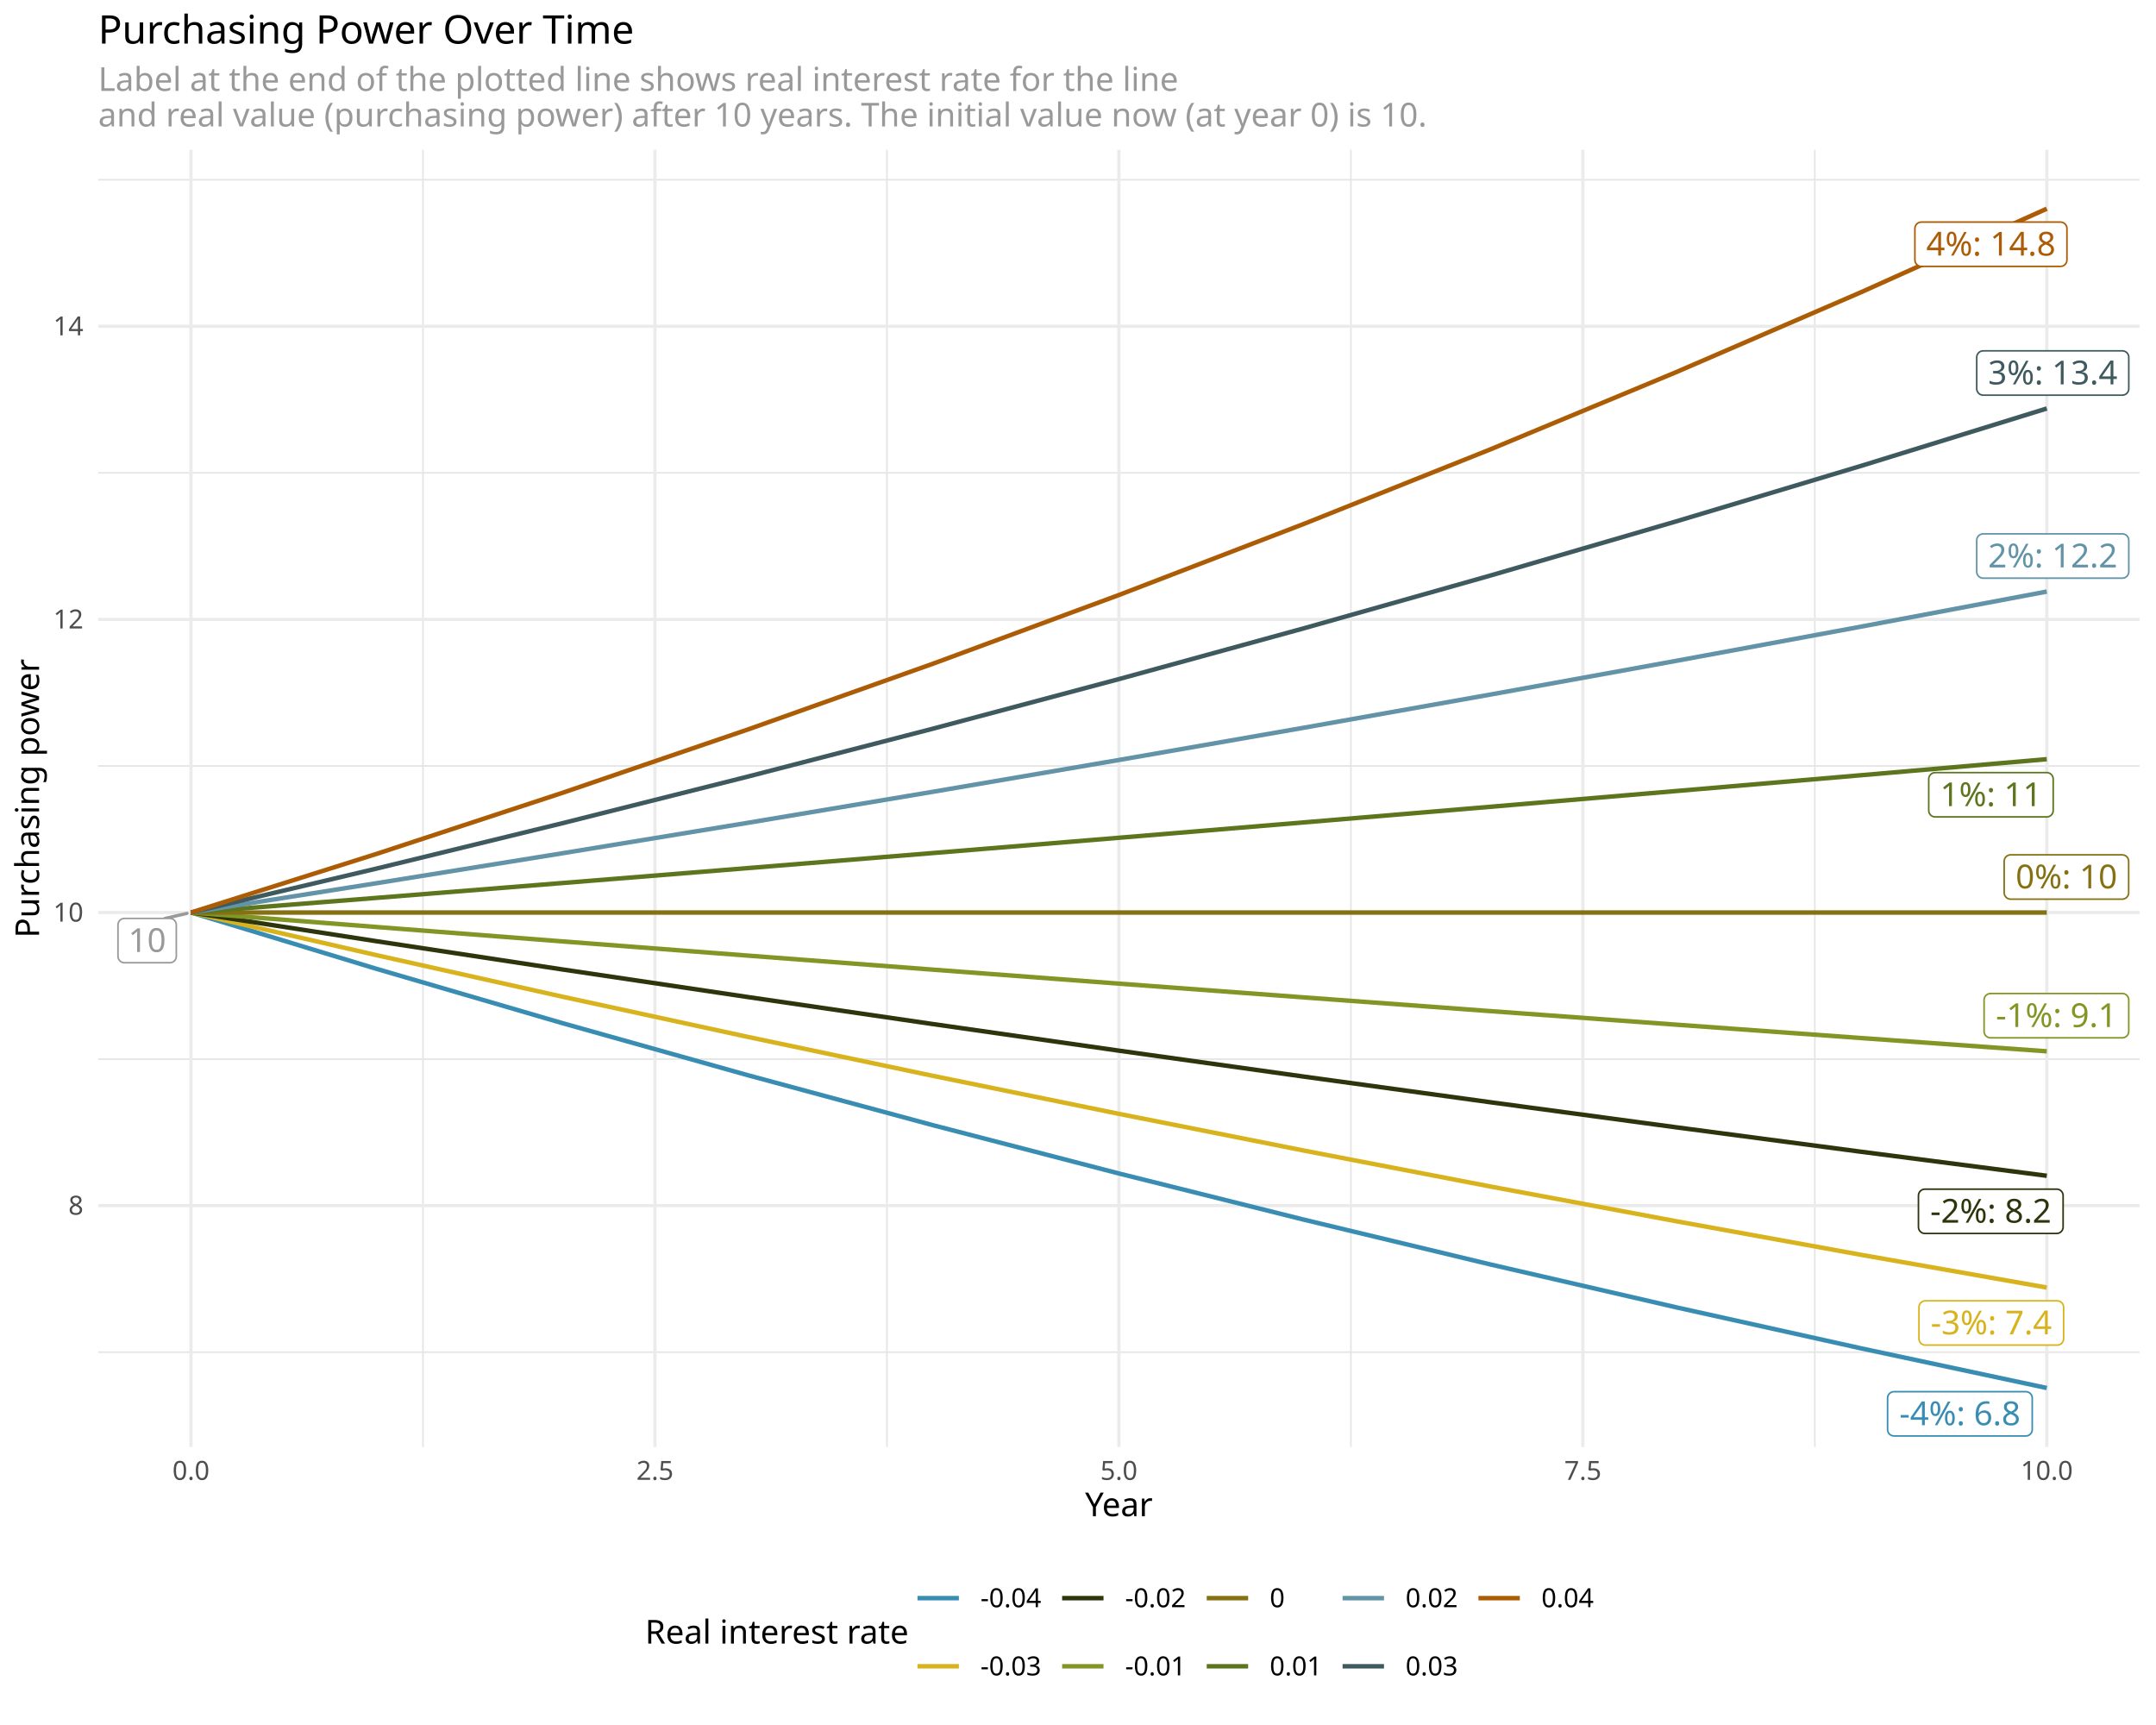
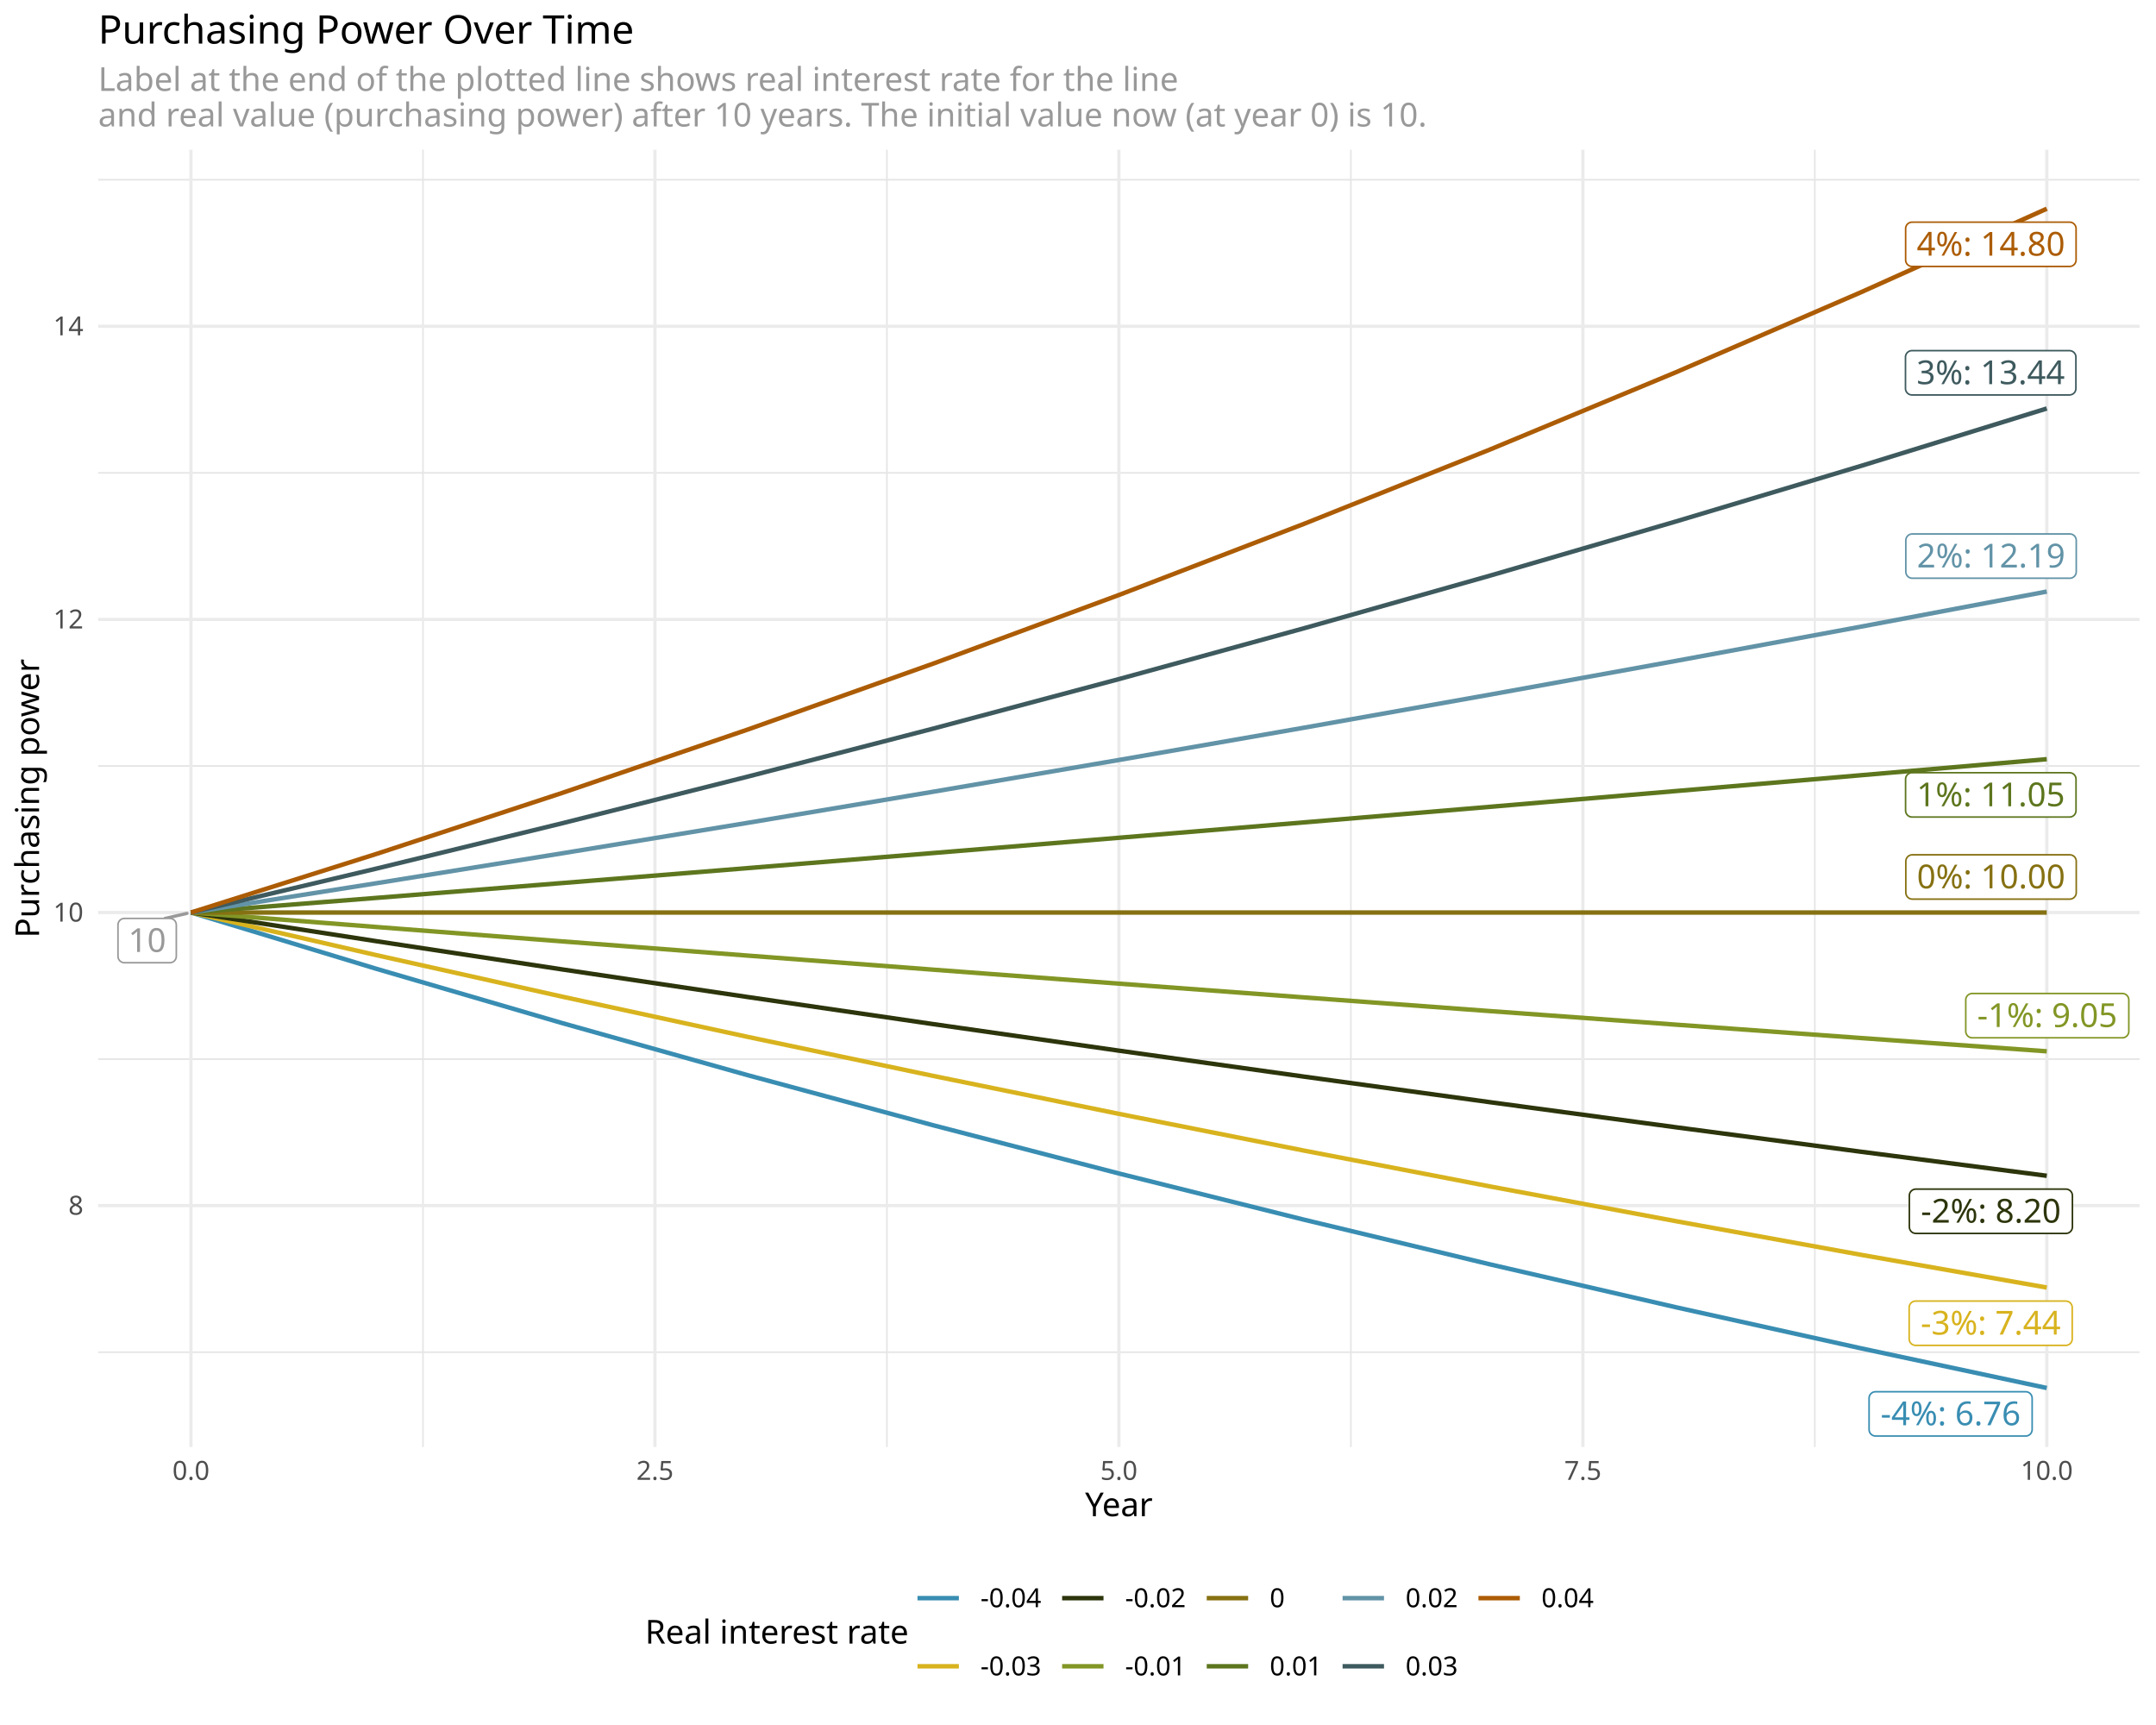
<svg xmlns="http://www.w3.org/2000/svg" class="svglite" data-engine-version="2.0" width="720.00pt" height="576.00pt" viewBox="0 0 720.00 576.00">
  <defs>
    <style type="text/css">
    .svglite line, .svglite polyline, .svglite polygon, .svglite path, .svglite rect, .svglite circle {
      fill: none;
      stroke: #000000;
      stroke-linecap: round;
      stroke-linejoin: round;
      stroke-miterlimit: 10.00;
    }
  </style>
  </defs>
  <rect width="100%" height="100%" style="stroke: none; fill: #FFFFFF;" />
  <defs>
    <clipPath id="cpMC4wMHw3MjAuMDB8MC4wMHw1NzYuMDA=">
      <rect x="0.00" y="0.00" width="720.00" height="576.00" />
    </clipPath>
  </defs>
  <g clip-path="url(#cpMC4wMHw3MjAuMDB8MC4wMHw1NzYuMDA=)">
</g>
  <defs>
    <clipPath id="cpMzIuNzl8NzE0LjUyfDUwLjAwfDQ4My4xNg==">
      <rect x="32.79" y="50.00" width="681.73" height="433.16" />
    </clipPath>
  </defs>
  <g clip-path="url(#cpMzIuNzl8NzE0LjUyfDUwLjAwfDQ4My4xNg==)">
    <polyline points="32.79,451.51 714.52,451.51 " style="stroke-width: 0.53; stroke: #E5E5E5; stroke-linecap: butt;" />
    <polyline points="32.79,353.64 714.52,353.64 " style="stroke-width: 0.53; stroke: #E5E5E5; stroke-linecap: butt;" />
    <polyline points="32.79,255.76 714.52,255.76 " style="stroke-width: 0.53; stroke: #E5E5E5; stroke-linecap: butt;" />
    <polyline points="32.79,157.89 714.52,157.89 " style="stroke-width: 0.53; stroke: #E5E5E5; stroke-linecap: butt;" />
    <polyline points="32.79,60.02 714.52,60.02 " style="stroke-width: 0.53; stroke: #E5E5E5; stroke-linecap: butt;" />
    <polyline points="141.25,483.16 141.25,50.00 " style="stroke-width: 0.53; stroke: #E5E5E5; stroke-linecap: butt;" />
    <polyline points="296.19,483.16 296.19,50.00 " style="stroke-width: 0.53; stroke: #E5E5E5; stroke-linecap: butt;" />
    <polyline points="451.13,483.16 451.13,50.00 " style="stroke-width: 0.53; stroke: #E5E5E5; stroke-linecap: butt;" />
    <polyline points="606.06,483.16 606.06,50.00 " style="stroke-width: 0.53; stroke: #E5E5E5; stroke-linecap: butt;" />
    <polyline points="32.79,402.57 714.52,402.57 " style="stroke-width: 1.07; stroke: #EBEBEB; stroke-linecap: butt;" />
    <polyline points="32.79,304.70 714.52,304.70 " style="stroke-width: 1.07; stroke: #EBEBEB; stroke-linecap: butt;" />
    <polyline points="32.79,206.83 714.52,206.83 " style="stroke-width: 1.07; stroke: #EBEBEB; stroke-linecap: butt;" />
    <polyline points="32.79,108.95 714.52,108.95 " style="stroke-width: 1.07; stroke: #EBEBEB; stroke-linecap: butt;" />
    <polyline points="63.78,483.16 63.78,50.00 " style="stroke-width: 1.07; stroke: #EBEBEB; stroke-linecap: butt;" />
    <polyline points="218.72,483.16 218.72,50.00 " style="stroke-width: 1.07; stroke: #EBEBEB; stroke-linecap: butt;" />
    <polyline points="373.66,483.16 373.66,50.00 " style="stroke-width: 1.07; stroke: #EBEBEB; stroke-linecap: butt;" />
    <polyline points="528.60,483.16 528.60,50.00 " style="stroke-width: 1.07; stroke: #EBEBEB; stroke-linecap: butt;" />
    <polyline points="683.53,483.16 683.53,50.00 " style="stroke-width: 1.07; stroke: #EBEBEB; stroke-linecap: butt;" />
    <polyline points="63.78,304.70 125.76,323.52 187.73,341.62 249.71,359.02 311.68,375.75 373.66,391.84 435.63,407.31 497.61,422.19 559.58,436.49 621.56,450.24 683.53,463.47 " style="stroke-width: 1.49; stroke: #398DB2; stroke-linecap: butt;" />
    <polyline points="63.78,304.70 125.76,318.95 187.73,332.79 249.71,346.23 311.68,359.27 373.66,371.93 435.63,384.23 497.61,396.17 559.58,407.75 621.56,419.01 683.53,429.93 " style="stroke-width: 1.49; stroke: #D8B31E; stroke-linecap: butt;" />
    <polyline points="63.78,304.70 125.76,314.29 187.73,323.70 249.71,332.92 311.68,341.97 373.66,350.83 435.63,359.52 497.61,368.04 559.58,376.40 621.56,384.59 683.53,392.61 " style="stroke-width: 1.49; stroke: #2C350B; stroke-linecap: butt;" />
    <polyline points="63.78,304.70 125.76,309.54 187.73,314.34 249.71,319.09 311.68,323.79 373.66,328.45 435.63,333.06 497.61,337.62 559.58,342.14 621.56,346.62 683.53,351.05 " style="stroke-width: 1.49; stroke: #829625; stroke-linecap: butt;" />
    <polyline points="63.78,304.70 125.76,304.70 187.73,304.70 249.71,304.70 311.68,304.70 373.66,304.70 435.63,304.70 497.61,304.70 559.58,304.70 621.56,304.70 683.53,304.70 " style="stroke-width: 1.49; stroke: #867112; stroke-linecap: butt;" />
    <polyline points="63.78,304.70 125.76,299.81 187.73,294.86 249.71,289.87 311.68,284.83 373.66,279.74 435.63,274.59 497.61,269.40 559.58,264.15 621.56,258.85 683.53,253.50 " style="stroke-width: 1.49; stroke: #5D761E; stroke-linecap: butt;" />
    <polyline points="63.78,304.70 125.76,294.91 187.73,284.93 249.71,274.75 311.68,264.36 373.66,253.77 435.63,242.96 497.61,231.94 559.58,220.70 621.56,209.23 683.53,197.53 " style="stroke-width: 1.49; stroke: #6293A7; stroke-linecap: butt;" />
    <polyline points="63.78,304.70 125.76,290.02 187.73,274.90 249.71,259.32 311.68,243.28 373.66,226.76 435.63,209.74 497.61,192.21 559.58,174.15 621.56,155.55 683.53,136.40 " style="stroke-width: 1.49; stroke: #3E5A5E; stroke-linecap: butt;" />
    <polyline points="63.78,304.70 125.76,285.12 187.73,264.77 249.71,243.60 311.68,221.58 373.66,198.68 435.63,174.86 497.61,150.09 559.58,124.34 621.56,97.55 683.53,69.69 " style="stroke-width: 1.49; stroke: #AC5C05; stroke-linecap: butt;" />
-     <polygon points="641.64,88.95 688.10,88.95 688.01,88.95 688.36,88.94 688.70,88.87 689.03,88.74 689.33,88.57 689.60,88.35 689.83,88.09 690.01,87.80 690.15,87.48 690.23,87.14 690.26,86.79 690.26,86.79 690.26,76.31 690.26,76.31 690.23,75.97 690.15,75.63 690.01,75.31 689.83,75.02 689.60,74.76 689.33,74.54 689.03,74.36 688.70,74.24 688.36,74.17 688.10,74.15 641.64,74.15 641.90,74.17 641.55,74.16 641.21,74.20 640.88,74.29 640.56,74.44 640.28,74.64 640.03,74.88 639.82,75.16 639.65,75.47 639.54,75.80 639.49,76.14 639.48,76.31 639.48,86.79 639.49,86.62 639.49,86.97 639.54,87.31 639.65,87.64 639.82,87.95 640.03,88.22 640.28,88.46 640.56,88.66 640.88,88.81 641.21,88.91 641.55,88.95 " style="stroke-width: 0.53; stroke: #AC5C05; fill: #FFFFFF;" />
-     <text x="664.87" y="85.35" text-anchor="middle" style="font-size: 11.04px; fill: #AC5C05; font-family: sans;" textLength="43.58px" lengthAdjust="spacingAndGlyphs">4%: 14.8</text>
-     <polygon points="662.29,131.95 708.75,131.95 708.66,131.95 709.01,131.93 709.35,131.86 709.68,131.74 709.98,131.57 710.25,131.35 710.48,131.09 710.66,130.79 710.80,130.47 710.88,130.14 710.91,129.79 710.91,129.79 710.91,119.31 710.91,119.31 710.88,118.97 710.80,118.63 710.66,118.31 710.48,118.01 710.25,117.75 709.98,117.53 709.68,117.36 709.35,117.24 709.01,117.17 708.75,117.15 662.29,117.15 662.55,117.17 662.20,117.15 661.86,117.20 661.53,117.29 661.21,117.44 660.93,117.64 660.67,117.88 660.47,118.16 660.30,118.47 660.19,118.80 660.14,119.14 660.13,119.31 660.13,129.79 660.14,129.62 660.14,129.96 660.19,130.31 660.30,130.64 660.47,130.94 660.67,131.22 660.93,131.46 661.21,131.66 661.53,131.81 661.86,131.91 662.20,131.95 " style="stroke-width: 0.53; stroke: #3E5A5E; fill: #FFFFFF;" />
-     <text x="685.52" y="128.35" text-anchor="middle" style="font-size: 11.04px; fill: #3E5A5E; font-family: sans;" textLength="43.58px" lengthAdjust="spacingAndGlyphs">3%: 13.4</text>
-     <polygon points="662.29,193.06 708.75,193.06 708.66,193.05 709.01,193.04 709.35,192.97 709.68,192.85 709.98,192.67 710.25,192.45 710.48,192.19 710.66,191.90 710.80,191.58 710.88,191.24 710.91,190.90 710.91,190.90 710.91,180.42 710.91,180.42 710.88,180.07 710.80,179.74 710.66,179.42 710.48,179.12 710.25,178.86 709.98,178.64 709.68,178.47 709.35,178.34 709.01,178.27 708.75,178.26 662.29,178.26 662.55,178.27 662.20,178.26 661.86,178.30 661.53,178.40 661.21,178.55 660.93,178.75 660.67,178.99 660.47,179.26 660.30,179.57 660.19,179.90 660.14,180.25 660.13,180.42 660.13,190.90 660.14,190.72 660.14,191.07 660.19,191.41 660.30,191.74 660.47,192.05 660.67,192.33 660.93,192.57 661.21,192.77 661.53,192.92 661.86,193.01 662.20,193.05 " style="stroke-width: 0.53; stroke: #6293A7; fill: #FFFFFF;" />
-     <text x="685.52" y="189.46" text-anchor="middle" style="font-size: 11.04px; fill: #6293A7; font-family: sans;" textLength="43.58px" lengthAdjust="spacingAndGlyphs">2%: 12.2</text>
-     <polygon points="646.26,272.78 683.51,272.78 683.42,272.78 683.77,272.76 684.11,272.69 684.44,272.57 684.74,272.40 685.01,272.18 685.24,271.92 685.42,271.62 685.56,271.30 685.64,270.96 685.67,270.62 685.67,270.62 685.67,260.14 685.67,260.14 685.64,259.79 685.56,259.46 685.42,259.14 685.24,258.84 685.01,258.58 684.74,258.36 684.44,258.19 684.11,258.07 683.77,258.00 683.51,257.98 646.26,257.98 646.52,258.00 646.17,257.98 645.83,258.02 645.49,258.12 645.18,258.27 644.89,258.47 644.64,258.71 644.44,258.99 644.27,259.29 644.16,259.62 644.11,259.97 644.10,260.14 644.10,270.62 644.11,270.44 644.11,270.79 644.16,271.14 644.27,271.47 644.44,271.77 644.64,272.05 644.89,272.29 645.18,272.49 645.49,272.64 645.83,272.73 646.17,272.78 " style="stroke-width: 0.53; stroke: #5D761E; fill: #FFFFFF;" />
-     <text x="664.89" y="269.18" text-anchor="middle" style="font-size: 11.04px; fill: #5D761E; font-family: sans;" textLength="34.37px" lengthAdjust="spacingAndGlyphs">1%: 11</text>
-     <polygon points="671.46,300.24 708.71,300.24 708.62,300.24 708.97,300.22 709.31,300.15 709.64,300.03 709.94,299.85 710.21,299.64 710.44,299.37 710.62,299.08 710.76,298.76 710.84,298.42 710.87,298.08 710.87,298.08 710.87,287.60 710.87,287.60 710.84,287.25 710.76,286.92 710.62,286.60 710.44,286.30 710.21,286.04 709.94,285.82 709.64,285.65 709.31,285.53 708.97,285.46 708.71,285.44 671.46,285.44 671.72,285.46 671.37,285.44 671.03,285.48 670.69,285.58 670.38,285.73 670.09,285.93 669.84,286.17 669.63,286.45 669.47,286.75 669.36,287.08 669.31,287.43 669.30,287.60 669.30,298.08 669.31,297.90 669.31,298.25 669.36,298.59 669.47,298.92 669.63,299.23 669.84,299.51 670.09,299.75 670.38,299.95 670.69,300.10 671.03,300.19 671.37,300.24 " style="stroke-width: 0.53; stroke: #867112; fill: #FFFFFF;" />
-     <text x="690.09" y="296.64" text-anchor="middle" style="font-size: 11.04px; fill: #867112; font-family: sans;" textLength="34.37px" lengthAdjust="spacingAndGlyphs">0%: 10</text>
-     <polygon points="664.75,346.54 708.74,346.54 708.65,346.54 709.00,346.53 709.34,346.46 709.67,346.33 709.97,346.16 710.24,345.94 710.47,345.68 710.65,345.39 710.79,345.07 710.87,344.73 710.90,344.38 710.90,344.38 710.90,333.91 710.90,333.91 710.87,333.56 710.79,333.22 710.65,332.90 710.47,332.61 710.24,332.35 709.97,332.13 709.67,331.95 709.34,331.83 709.00,331.76 708.74,331.75 664.75,331.75 665.01,331.76 664.66,331.75 664.32,331.79 663.98,331.89 663.67,332.04 663.38,332.23 663.13,332.47 662.92,332.75 662.76,333.06 662.65,333.39 662.59,333.73 662.59,333.91 662.59,344.38 662.59,344.21 662.59,344.56 662.65,344.90 662.76,345.23 662.92,345.54 663.13,345.82 663.38,346.06 663.67,346.25 663.98,346.40 664.32,346.50 664.66,346.54 " style="stroke-width: 0.53; stroke: #829625; fill: #FFFFFF;" />
-     <text x="686.74" y="342.94" text-anchor="middle" style="font-size: 11.04px; fill: #829625; font-family: sans;" textLength="41.11px" lengthAdjust="spacingAndGlyphs">-1%: 9.1</text>
-     <polygon points="642.83,411.87 686.82,411.87 686.74,411.87 687.08,411.85 687.43,411.78 687.75,411.66 688.05,411.49 688.32,411.27 688.55,411.01 688.74,410.71 688.87,410.39 688.96,410.06 688.98,409.71 688.98,409.71 688.98,399.23 688.98,399.23 688.96,398.89 688.87,398.55 688.74,398.23 688.55,397.93 688.32,397.67 688.05,397.45 687.75,397.28 687.43,397.16 687.08,397.09 686.82,397.07 642.83,397.07 643.09,397.09 642.74,397.07 642.40,397.12 642.06,397.21 641.75,397.36 641.46,397.56 641.21,397.80 641.00,398.08 640.84,398.39 640.73,398.72 640.68,399.06 640.67,399.23 640.67,409.71 640.68,409.54 640.68,409.88 640.73,410.23 640.84,410.56 641.00,410.86 641.21,411.14 641.46,411.38 641.75,411.58 642.06,411.73 642.40,411.83 642.74,411.87 " style="stroke-width: 0.53; stroke: #2C350B; fill: #FFFFFF;" />
-     <text x="664.83" y="408.27" text-anchor="middle" style="font-size: 11.04px; fill: #2C350B; font-family: sans;" textLength="41.11px" lengthAdjust="spacingAndGlyphs">-2%: 8.2</text>
-     <polygon points="643.00,449.15 686.99,449.15 686.90,449.15 687.25,449.14 687.59,449.07 687.92,448.94 688.22,448.77 688.49,448.55 688.72,448.29 688.90,448.00 689.04,447.68 689.12,447.34 689.15,446.99 689.15,446.99 689.15,436.51 689.15,436.51 689.12,436.17 689.04,435.83 688.90,435.51 688.72,435.22 688.49,434.96 688.22,434.74 687.92,434.56 687.59,434.44 687.25,434.37 686.99,434.35 643.00,434.35 643.26,434.37 642.91,434.36 642.56,434.40 642.23,434.49 641.92,434.64 641.63,434.84 641.38,435.08 641.17,435.36 641.01,435.67 640.90,436.00 640.84,436.34 640.84,436.51 640.84,446.99 640.84,446.82 640.84,447.17 640.90,447.51 641.01,447.84 641.17,448.15 641.38,448.42 641.63,448.67 641.92,448.86 642.23,449.01 642.56,449.11 642.91,449.15 " style="stroke-width: 0.53; stroke: #D8B31E; fill: #FFFFFF;" />
-     <text x="664.99" y="445.55" text-anchor="middle" style="font-size: 11.04px; fill: #D8B31E; font-family: sans;" textLength="41.11px" lengthAdjust="spacingAndGlyphs">-3%: 7.4</text>
-     <polygon points="632.52,479.49 676.51,479.49 676.43,479.49 676.77,479.48 677.12,479.41 677.44,479.28 677.74,479.11 678.01,478.89 678.24,478.63 678.43,478.34 678.56,478.02 678.65,477.68 678.67,477.33 678.67,477.33 678.67,466.86 678.67,466.86 678.65,466.51 678.56,466.17 678.43,465.85 678.24,465.56 678.01,465.30 677.74,465.08 677.44,464.90 677.12,464.78 676.77,464.71 676.51,464.70 632.52,464.70 632.78,464.71 632.43,464.70 632.09,464.74 631.75,464.84 631.44,464.98 631.15,465.18 630.90,465.42 630.69,465.70 630.53,466.01 630.42,466.34 630.37,466.68 630.36,466.86 630.36,477.33 630.37,477.16 630.37,477.51 630.42,477.85 630.53,478.18 630.69,478.49 630.90,478.77 631.15,479.01 631.44,479.20 631.75,479.35 632.09,479.45 632.43,479.49 " style="stroke-width: 0.53; stroke: #398DB2; fill: #FFFFFF;" />
-     <text x="654.52" y="475.89" text-anchor="middle" style="font-size: 11.04px; fill: #398DB2; font-family: sans;" textLength="41.11px" lengthAdjust="spacingAndGlyphs">-4%: 6.8</text>
+     <polygon points="638.55,88.97 691.15,88.97 691.06,88.97 691.41,88.96 691.75,88.89 692.07,88.77 692.37,88.59 692.64,88.37 692.87,88.11 693.06,87.82 693.19,87.50 693.28,87.16 693.31,86.81 693.31,86.81 693.31,76.34 693.31,76.34 693.28,75.99 693.19,75.65 693.06,75.33 692.87,75.04 692.64,74.78 692.37,74.56 692.07,74.38 691.75,74.26 691.41,74.19 691.15,74.18 638.55,74.18 638.81,74.19 638.46,74.18 638.12,74.22 637.78,74.32 637.47,74.47 637.18,74.66 636.93,74.90 636.72,75.18 636.56,75.49 636.45,75.82 636.39,76.16 636.39,76.34 636.39,86.81 636.39,86.64 636.39,86.99 636.45,87.33 636.56,87.66 636.72,87.97 636.93,88.25 637.18,88.49 637.47,88.68 637.78,88.83 638.12,88.93 638.46,88.97 " style="stroke-width: 0.53; stroke: #AC5C05; fill: #FFFFFF;" />
+     <text x="664.85" y="85.37" text-anchor="middle" style="font-size: 11.04px; fill: #AC5C05; font-family: sans;" textLength="49.72px" lengthAdjust="spacingAndGlyphs">4%: 14.80</text>
+     <polygon points="638.50,131.88 691.09,131.88 691.01,131.88 691.35,131.86 691.70,131.79 692.02,131.67 692.32,131.50 692.59,131.28 692.82,131.02 693.01,130.72 693.14,130.40 693.23,130.06 693.25,129.72 693.25,129.72 693.25,119.24 693.25,119.24 693.23,118.89 693.14,118.56 693.01,118.24 692.82,117.94 692.59,117.68 692.32,117.46 692.02,117.29 691.70,117.17 691.35,117.10 691.09,117.08 638.50,117.08 638.76,117.10 638.41,117.08 638.06,117.12 637.73,117.22 637.42,117.37 637.13,117.57 636.88,117.81 636.67,118.09 636.51,118.39 636.40,118.72 636.34,119.07 636.34,119.24 636.34,129.72 636.34,129.54 636.34,129.89 636.40,130.24 636.51,130.57 636.67,130.87 636.88,131.15 637.13,131.39 637.42,131.59 637.73,131.74 638.06,131.83 638.41,131.88 " style="stroke-width: 0.53; stroke: #3E5A5E; fill: #FFFFFF;" />
+     <text x="664.80" y="128.28" text-anchor="middle" style="font-size: 11.04px; fill: #3E5A5E; font-family: sans;" textLength="49.72px" lengthAdjust="spacingAndGlyphs">3%: 13.44</text>
+     <polygon points="638.61,193.08 691.21,193.08 691.12,193.08 691.47,193.07 691.81,193.00 692.14,192.87 692.44,192.70 692.71,192.48 692.94,192.22 693.12,191.93 693.26,191.61 693.34,191.27 693.37,190.92 693.37,190.92 693.37,180.45 693.37,180.45 693.34,180.10 693.26,179.76 693.12,179.44 692.94,179.15 692.71,178.89 692.44,178.67 692.14,178.49 691.81,178.37 691.47,178.30 691.21,178.29 638.61,178.29 638.87,178.30 638.53,178.29 638.18,178.33 637.85,178.43 637.53,178.57 637.25,178.77 637.00,179.01 636.79,179.29 636.63,179.60 636.52,179.93 636.46,180.27 636.45,180.45 636.45,190.92 636.46,190.75 636.46,191.10 636.52,191.44 636.63,191.77 636.79,192.08 637.00,192.36 637.25,192.60 637.53,192.79 637.85,192.94 638.18,193.04 638.53,193.08 " style="stroke-width: 0.53; stroke: #6293A7; fill: #FFFFFF;" />
+     <text x="664.91" y="189.48" text-anchor="middle" style="font-size: 11.04px; fill: #6293A7; font-family: sans;" textLength="49.72px" lengthAdjust="spacingAndGlyphs">2%: 12.19</text>
+     <polygon points="638.53,272.82 691.13,272.82 691.04,272.82 691.39,272.80 691.73,272.73 692.06,272.61 692.36,272.44 692.63,272.22 692.86,271.96 693.04,271.66 693.18,271.34 693.26,271.00 693.29,270.66 693.29,270.66 693.29,260.18 693.29,260.18 693.26,259.83 693.18,259.50 693.04,259.18 692.86,258.88 692.63,258.62 692.36,258.40 692.06,258.23 691.73,258.11 691.39,258.04 691.13,258.02 638.53,258.02 638.79,258.04 638.44,258.02 638.10,258.06 637.77,258.16 637.45,258.31 637.16,258.51 636.91,258.75 636.71,259.03 636.54,259.33 636.43,259.66 636.38,260.01 636.37,260.18 636.37,270.66 636.38,270.48 636.38,270.83 636.43,271.17 636.54,271.50 636.71,271.81 636.91,272.09 637.16,272.33 637.45,272.53 637.77,272.68 638.10,272.77 638.44,272.82 " style="stroke-width: 0.53; stroke: #5D761E; fill: #FFFFFF;" />
+     <text x="664.83" y="269.22" text-anchor="middle" style="font-size: 11.04px; fill: #5D761E; font-family: sans;" textLength="49.72px" lengthAdjust="spacingAndGlyphs">1%: 11.05</text>
+     <polygon points="638.61,300.23 691.21,300.23 691.13,300.23 691.47,300.21 691.81,300.14 692.14,300.02 692.44,299.84 692.71,299.62 692.94,299.36 693.12,299.07 693.26,298.75 693.34,298.41 693.37,298.07 693.37,298.07 693.37,287.59 693.37,287.59 693.34,287.24 693.26,286.91 693.12,286.59 692.94,286.29 692.71,286.03 692.44,285.81 692.14,285.64 691.81,285.51 691.47,285.45 691.21,285.43 638.61,285.43 638.87,285.45 638.53,285.43 638.18,285.47 637.85,285.57 637.53,285.72 637.25,285.92 637.00,286.16 636.79,286.44 636.63,286.74 636.52,287.07 636.46,287.42 636.45,287.59 636.45,298.07 636.46,297.89 636.46,298.24 636.52,298.58 636.63,298.91 636.79,299.22 637.00,299.50 637.25,299.74 637.53,299.94 637.85,300.09 638.18,300.18 638.53,300.23 " style="stroke-width: 0.53; stroke: #867112; fill: #FFFFFF;" />
+     <text x="664.91" y="296.63" text-anchor="middle" style="font-size: 11.04px; fill: #867112; font-family: sans;" textLength="49.72px" lengthAdjust="spacingAndGlyphs">0%: 10.00</text>
+     <polygon points="658.63,346.53 708.76,346.53 708.67,346.53 709.02,346.52 709.36,346.45 709.69,346.33 709.99,346.15 710.26,345.93 710.49,345.67 710.67,345.38 710.81,345.06 710.89,344.72 710.92,344.37 710.92,344.37 710.92,333.90 710.92,333.90 710.89,333.55 710.81,333.21 710.67,332.89 710.49,332.60 710.26,332.34 709.99,332.12 709.69,331.95 709.36,331.82 709.02,331.75 708.76,331.74 658.63,331.74 658.89,331.75 658.54,331.74 658.19,331.78 657.86,331.88 657.55,332.03 657.26,332.22 657.01,332.46 656.80,332.74 656.64,333.05 656.53,333.38 656.47,333.72 656.47,333.90 656.47,344.37 656.47,344.20 656.47,344.55 656.53,344.89 656.64,345.22 656.80,345.53 657.01,345.81 657.26,346.05 657.55,346.25 657.86,346.39 658.19,346.49 658.54,346.53 " style="stroke-width: 0.53; stroke: #829625; fill: #FFFFFF;" />
+     <text x="683.69" y="342.93" text-anchor="middle" style="font-size: 11.04px; fill: #829625; font-family: sans;" textLength="47.25px" lengthAdjust="spacingAndGlyphs">-1%: 9.05</text>
+     <polygon points="639.79,411.86 689.93,411.86 689.84,411.85 690.19,411.84 690.53,411.77 690.85,411.65 691.15,411.47 691.42,411.25 691.65,410.99 691.84,410.70 691.97,410.38 692.06,410.04 692.09,409.70 692.09,409.70 692.09,399.22 692.09,399.22 692.06,398.87 691.97,398.53 691.84,398.21 691.65,397.92 691.42,397.66 691.15,397.44 690.85,397.27 690.53,397.14 690.19,397.07 689.93,397.06 639.79,397.06 640.05,397.07 639.70,397.06 639.36,397.10 639.03,397.20 638.71,397.35 638.43,397.55 638.17,397.79 637.97,398.06 637.80,398.37 637.69,398.70 637.64,399.04 637.63,399.22 637.63,409.70 637.64,409.52 637.64,409.87 637.69,410.21 637.80,410.54 637.97,410.85 638.17,411.13 638.43,411.37 638.71,411.57 639.03,411.72 639.36,411.81 639.70,411.85 " style="stroke-width: 0.53; stroke: #2C350B; fill: #FFFFFF;" />
+     <text x="664.86" y="408.26" text-anchor="middle" style="font-size: 11.04px; fill: #2C350B; font-family: sans;" textLength="47.25px" lengthAdjust="spacingAndGlyphs">-2%: 8.20</text>
+     <polygon points="639.73,449.24 689.86,449.24 689.78,449.24 690.12,449.23 690.46,449.16 690.79,449.03 691.09,448.86 691.36,448.64 691.59,448.38 691.78,448.09 691.91,447.77 692.00,447.43 692.02,447.08 692.02,447.08 692.02,436.60 692.02,436.60 692.00,436.26 691.91,435.92 691.78,435.60 691.59,435.31 691.36,435.05 691.09,434.83 690.79,434.65 690.46,434.53 690.12,434.46 689.86,434.44 639.73,434.44 639.99,434.46 639.64,434.45 639.30,434.49 638.96,434.58 638.65,434.73 638.36,434.93 638.11,435.17 637.90,435.45 637.74,435.76 637.63,436.09 637.58,436.43 637.57,436.60 637.57,447.08 637.58,446.91 637.58,447.26 637.63,447.60 637.74,447.93 637.90,448.24 638.11,448.51 638.36,448.75 638.65,448.95 638.96,449.10 639.30,449.20 639.64,449.24 " style="stroke-width: 0.53; stroke: #D8B31E; fill: #FFFFFF;" />
+     <text x="664.80" y="445.64" text-anchor="middle" style="font-size: 11.04px; fill: #D8B31E; font-family: sans;" textLength="47.25px" lengthAdjust="spacingAndGlyphs">-3%: 7.44</text>
+     <polygon points="626.34,479.51 676.48,479.51 676.39,479.51 676.74,479.50 677.08,479.43 677.40,479.30 677.70,479.13 677.97,478.91 678.20,478.65 678.39,478.36 678.52,478.04 678.61,477.70 678.64,477.35 678.64,477.35 678.64,466.87 678.64,466.87 678.61,466.53 678.52,466.19 678.39,465.87 678.20,465.58 677.97,465.32 677.70,465.10 677.40,464.92 677.08,464.80 676.74,464.73 676.48,464.71 626.34,464.71 626.60,464.73 626.25,464.72 625.91,464.76 625.58,464.85 625.26,465.00 624.98,465.20 624.72,465.44 624.52,465.72 624.35,466.03 624.24,466.36 624.19,466.70 624.18,466.87 624.18,477.35 624.19,477.18 624.19,477.53 624.24,477.87 624.35,478.20 624.52,478.51 624.72,478.78 624.98,479.02 625.26,479.22 625.58,479.37 625.91,479.47 626.25,479.51 " style="stroke-width: 0.53; stroke: #398DB2; fill: #FFFFFF;" />
+     <text x="651.41" y="475.91" text-anchor="middle" style="font-size: 11.04px; fill: #398DB2; font-family: sans;" textLength="47.25px" lengthAdjust="spacingAndGlyphs">-4%: 6.76</text>
    <line x1="55.10" y1="306.67" x2="62.44" y2="305.00" style="stroke-width: 1.07; stroke: #999999;" />
    <polygon points="41.56,321.47 56.72,321.47 56.63,321.47 56.98,321.45 57.32,321.38 57.65,321.26 57.95,321.09 58.22,320.87 58.45,320.61 58.63,320.31 58.77,319.99 58.85,319.66 58.88,319.31 58.88,319.31 58.88,308.83 58.88,308.83 58.85,308.49 58.77,308.15 58.63,307.83 58.45,307.53 58.22,307.27 57.95,307.05 57.65,306.88 57.32,306.76 56.98,306.69 56.72,306.67 41.56,306.67 41.82,306.69 41.47,306.67 41.13,306.72 40.79,306.81 40.48,306.96 40.19,307.16 39.94,307.40 39.73,307.68 39.57,307.99 39.46,308.31 39.41,308.66 39.40,308.83 39.40,319.31 39.41,319.14 39.41,319.48 39.46,319.83 39.57,320.16 39.73,320.46 39.94,320.74 40.19,320.98 40.48,321.18 40.79,321.33 41.13,321.43 41.47,321.47 " style="stroke-width: 0.53; stroke: #999999; fill: #FFFFFF;" />
    <text x="49.14" y="317.87" text-anchor="middle" style="font-size: 11.04px; fill: #999999; font-family: sans;" textLength="12.28px" lengthAdjust="spacingAndGlyphs">10</text>
  </g>
  <g clip-path="url(#cpMC4wMHw3MjAuMDB8MC4wMHw1NzYuMDA=)">
    <text x="27.86" y="405.60" text-anchor="end" style="font-size: 8.80px; fill: #4D4D4D; font-family: sans;" textLength="4.89px" lengthAdjust="spacingAndGlyphs">8</text>
    <text x="27.86" y="307.73" text-anchor="end" style="font-size: 8.80px; fill: #4D4D4D; font-family: sans;" textLength="9.79px" lengthAdjust="spacingAndGlyphs">10</text>
    <text x="27.86" y="209.85" text-anchor="end" style="font-size: 8.80px; fill: #4D4D4D; font-family: sans;" textLength="9.79px" lengthAdjust="spacingAndGlyphs">12</text>
    <text x="27.86" y="111.98" text-anchor="end" style="font-size: 8.80px; fill: #4D4D4D; font-family: sans;" textLength="9.79px" lengthAdjust="spacingAndGlyphs">14</text>
    <text x="63.78" y="494.14" text-anchor="middle" style="font-size: 8.80px; fill: #4D4D4D; font-family: sans;" textLength="12.23px" lengthAdjust="spacingAndGlyphs">0.0</text>
    <text x="218.72" y="494.14" text-anchor="middle" style="font-size: 8.80px; fill: #4D4D4D; font-family: sans;" textLength="12.23px" lengthAdjust="spacingAndGlyphs">2.5</text>
    <text x="373.66" y="494.14" text-anchor="middle" style="font-size: 8.80px; fill: #4D4D4D; font-family: sans;" textLength="12.23px" lengthAdjust="spacingAndGlyphs">5.0</text>
    <text x="528.60" y="494.14" text-anchor="middle" style="font-size: 8.80px; fill: #4D4D4D; font-family: sans;" textLength="12.23px" lengthAdjust="spacingAndGlyphs">7.5</text>
    <text x="683.53" y="494.14" text-anchor="middle" style="font-size: 8.80px; fill: #4D4D4D; font-family: sans;" textLength="17.13px" lengthAdjust="spacingAndGlyphs">10.0</text>
    <text x="373.66" y="506.28" text-anchor="middle" style="font-size: 11.00px; font-family: sans;" textLength="23.24px" lengthAdjust="spacingAndGlyphs">Year</text>
    <text transform="translate(13.05,266.58) rotate(-90)" text-anchor="middle" style="font-size: 11.00px; font-family: sans;" textLength="88.06px" lengthAdjust="spacingAndGlyphs">Purchasing power</text>
    <text x="215.43" y="548.81" style="font-size: 11.00px; font-family: sans;" textLength="83.77px" lengthAdjust="spacingAndGlyphs">Real interest rate</text>
    <line x1="306.40" y1="533.64" x2="320.22" y2="533.64" style="stroke-width: 1.49; stroke: #398DB2; stroke-linecap: butt;" />
    <line x1="306.40" y1="556.40" x2="320.22" y2="556.40" style="stroke-width: 1.49; stroke: #D8B31E; stroke-linecap: butt;" />
    <line x1="354.70" y1="533.64" x2="368.52" y2="533.64" style="stroke-width: 1.49; stroke: #2C350B; stroke-linecap: butt;" />
    <line x1="354.70" y1="556.40" x2="368.52" y2="556.40" style="stroke-width: 1.49; stroke: #829625; stroke-linecap: butt;" />
    <line x1="402.99" y1="533.64" x2="416.82" y2="533.64" style="stroke-width: 1.49; stroke: #867112; stroke-linecap: butt;" />
    <line x1="402.99" y1="556.40" x2="416.82" y2="556.40" style="stroke-width: 1.49; stroke: #5D761E; stroke-linecap: butt;" />
    <line x1="448.36" y1="533.64" x2="462.19" y2="533.64" style="stroke-width: 1.49; stroke: #6293A7; stroke-linecap: butt;" />
    <line x1="448.36" y1="556.40" x2="462.19" y2="556.40" style="stroke-width: 1.49; stroke: #3E5A5E; stroke-linecap: butt;" />
    <line x1="493.73" y1="533.64" x2="507.55" y2="533.64" style="stroke-width: 1.49; stroke: #AC5C05; stroke-linecap: butt;" />
    <text x="327.43" y="536.67" style="font-size: 8.80px; font-family: sans;" textLength="20.06px" lengthAdjust="spacingAndGlyphs">-0.04</text>
    <text x="327.43" y="559.43" style="font-size: 8.80px; font-family: sans;" textLength="20.06px" lengthAdjust="spacingAndGlyphs">-0.03</text>
    <text x="375.73" y="536.67" style="font-size: 8.80px; font-family: sans;" textLength="20.06px" lengthAdjust="spacingAndGlyphs">-0.02</text>
    <text x="375.73" y="559.43" style="font-size: 8.80px; font-family: sans;" textLength="20.06px" lengthAdjust="spacingAndGlyphs">-0.01</text>
    <text x="424.03" y="536.67" style="font-size: 8.80px; font-family: sans;" textLength="4.89px" lengthAdjust="spacingAndGlyphs">0</text>
    <text x="424.03" y="559.43" style="font-size: 8.80px; font-family: sans;" textLength="17.13px" lengthAdjust="spacingAndGlyphs">0.01</text>
    <text x="469.39" y="536.67" style="font-size: 8.80px; font-family: sans;" textLength="17.13px" lengthAdjust="spacingAndGlyphs">0.02</text>
    <text x="469.39" y="559.43" style="font-size: 8.80px; font-family: sans;" textLength="17.13px" lengthAdjust="spacingAndGlyphs">0.03</text>
    <text x="514.76" y="536.67" style="font-size: 8.80px; font-family: sans;" textLength="17.13px" lengthAdjust="spacingAndGlyphs">0.04</text>
    <text x="32.79" y="30.35" style="font-size: 11.00px; fill: #999999; font-family: sans;" textLength="336.94px" lengthAdjust="spacingAndGlyphs">Label at the end of the plotted line shows real interest rate for the line</text>
    <text x="32.79" y="42.23" style="font-size: 11.00px; fill: #999999; font-family: sans;" textLength="424.97px" lengthAdjust="spacingAndGlyphs">and real value (purchasing power) after 10 years. The initial value now (at year 0) is 10.</text>
    <text x="32.79" y="14.56" style="font-size: 13.20px; font-family: sans;" textLength="172.43px" lengthAdjust="spacingAndGlyphs">Purchasing Power Over Time</text>
  </g>
</svg>
